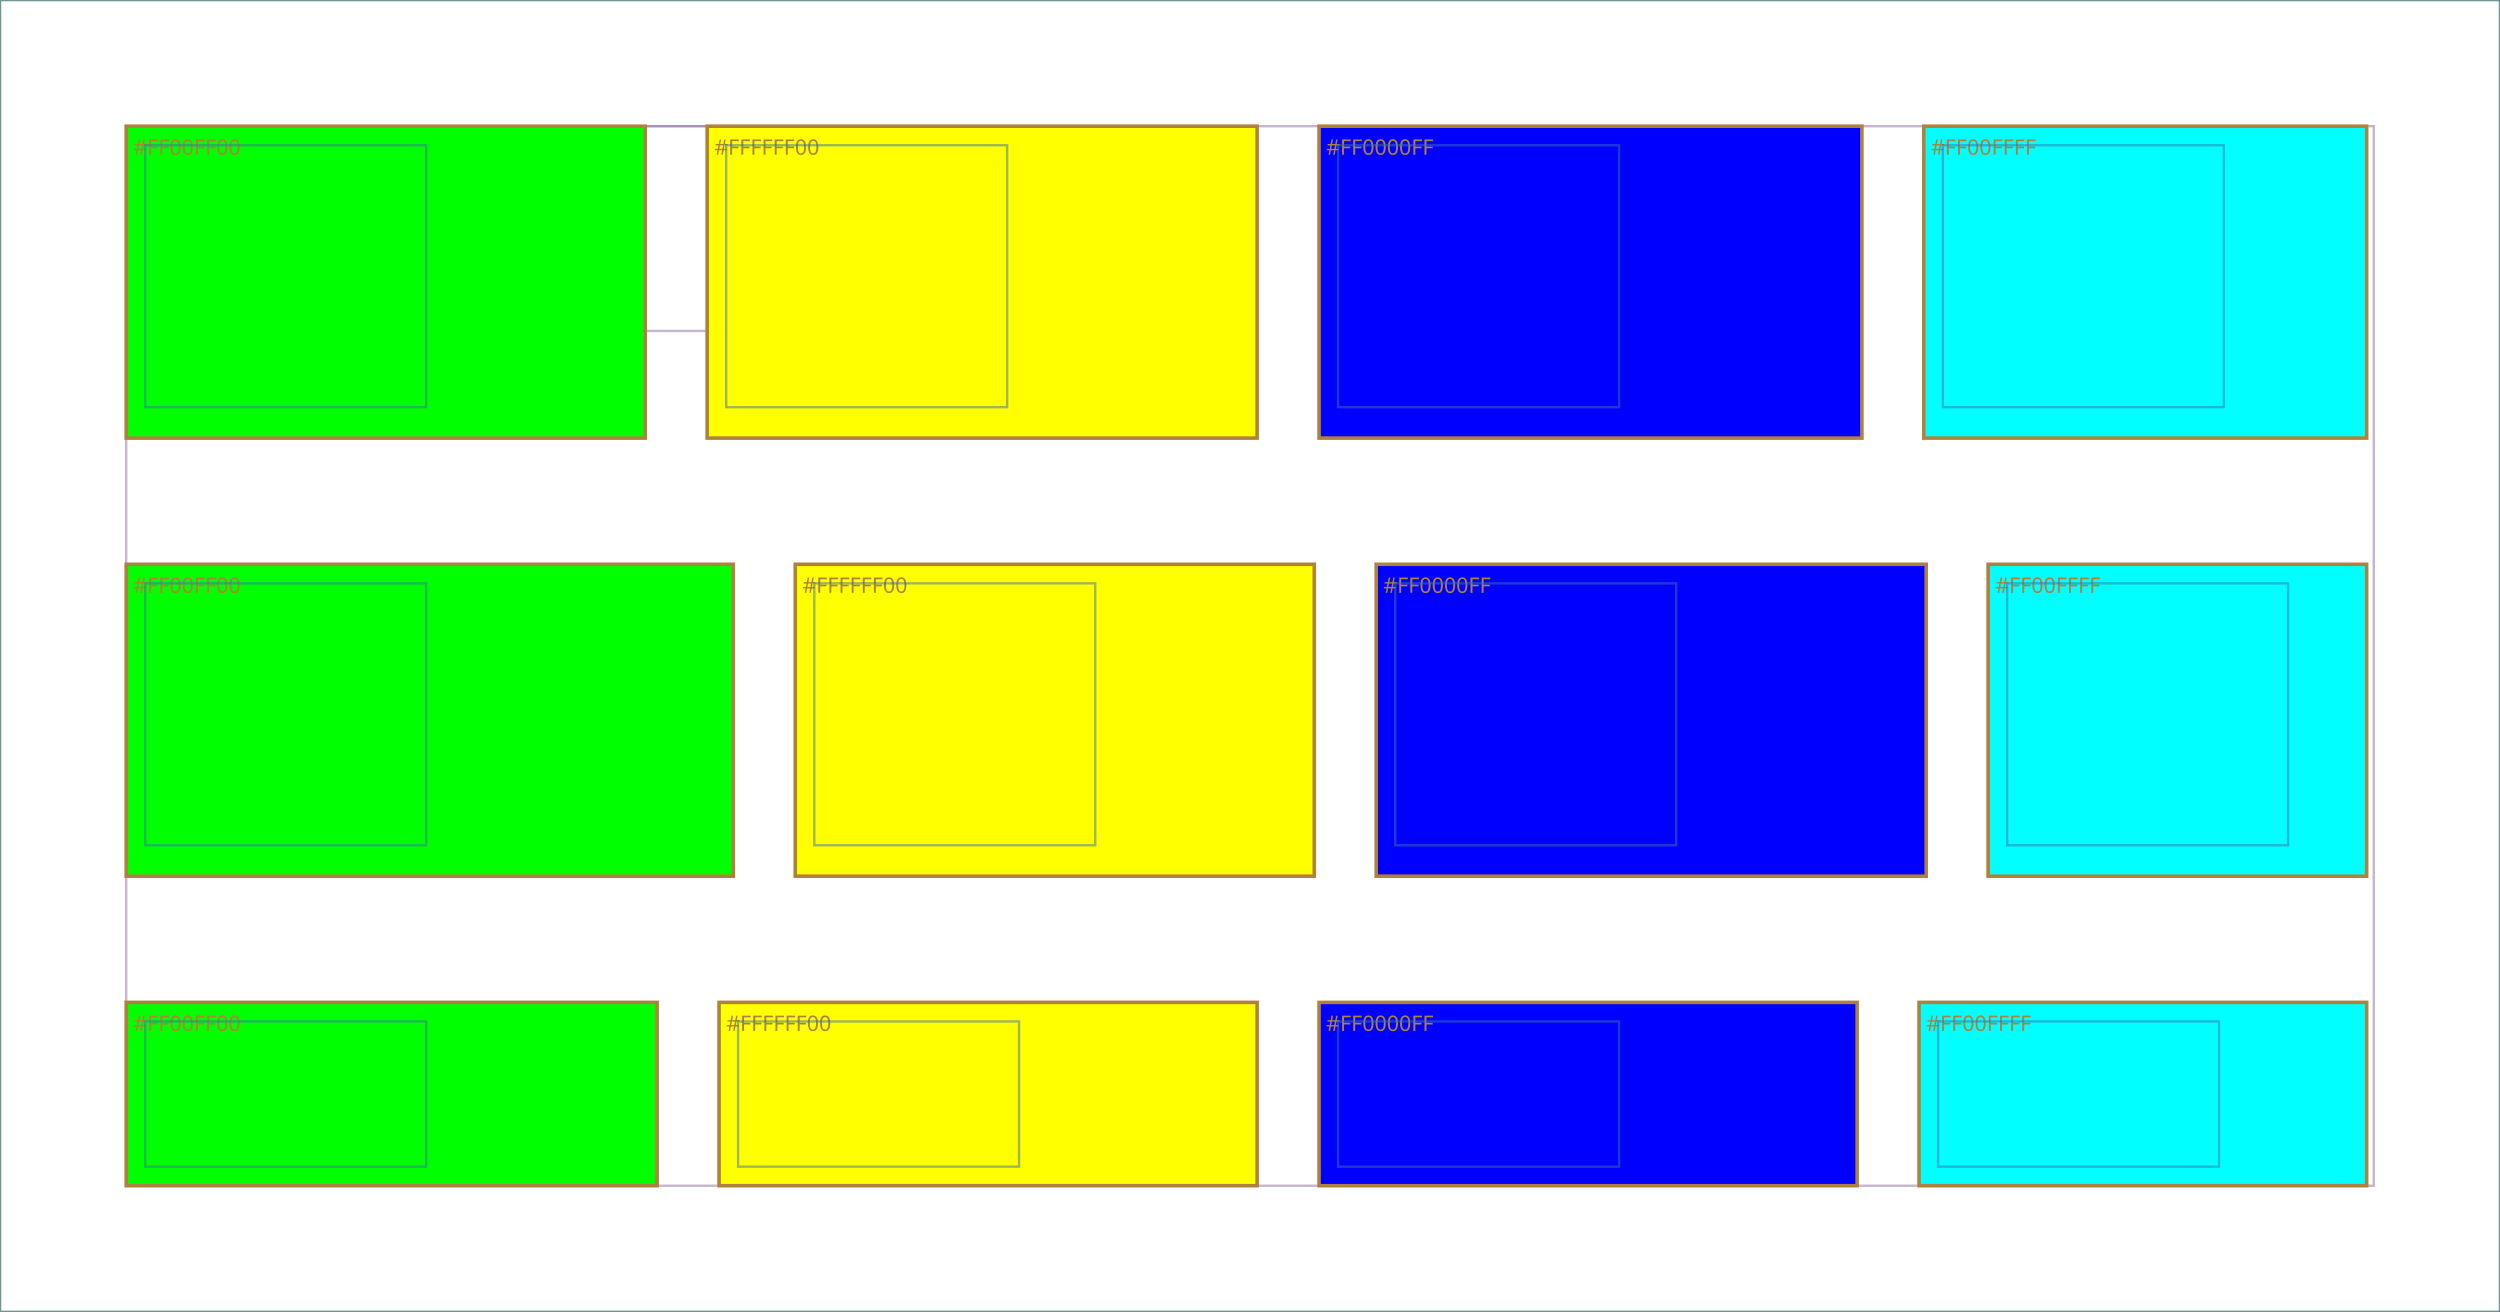
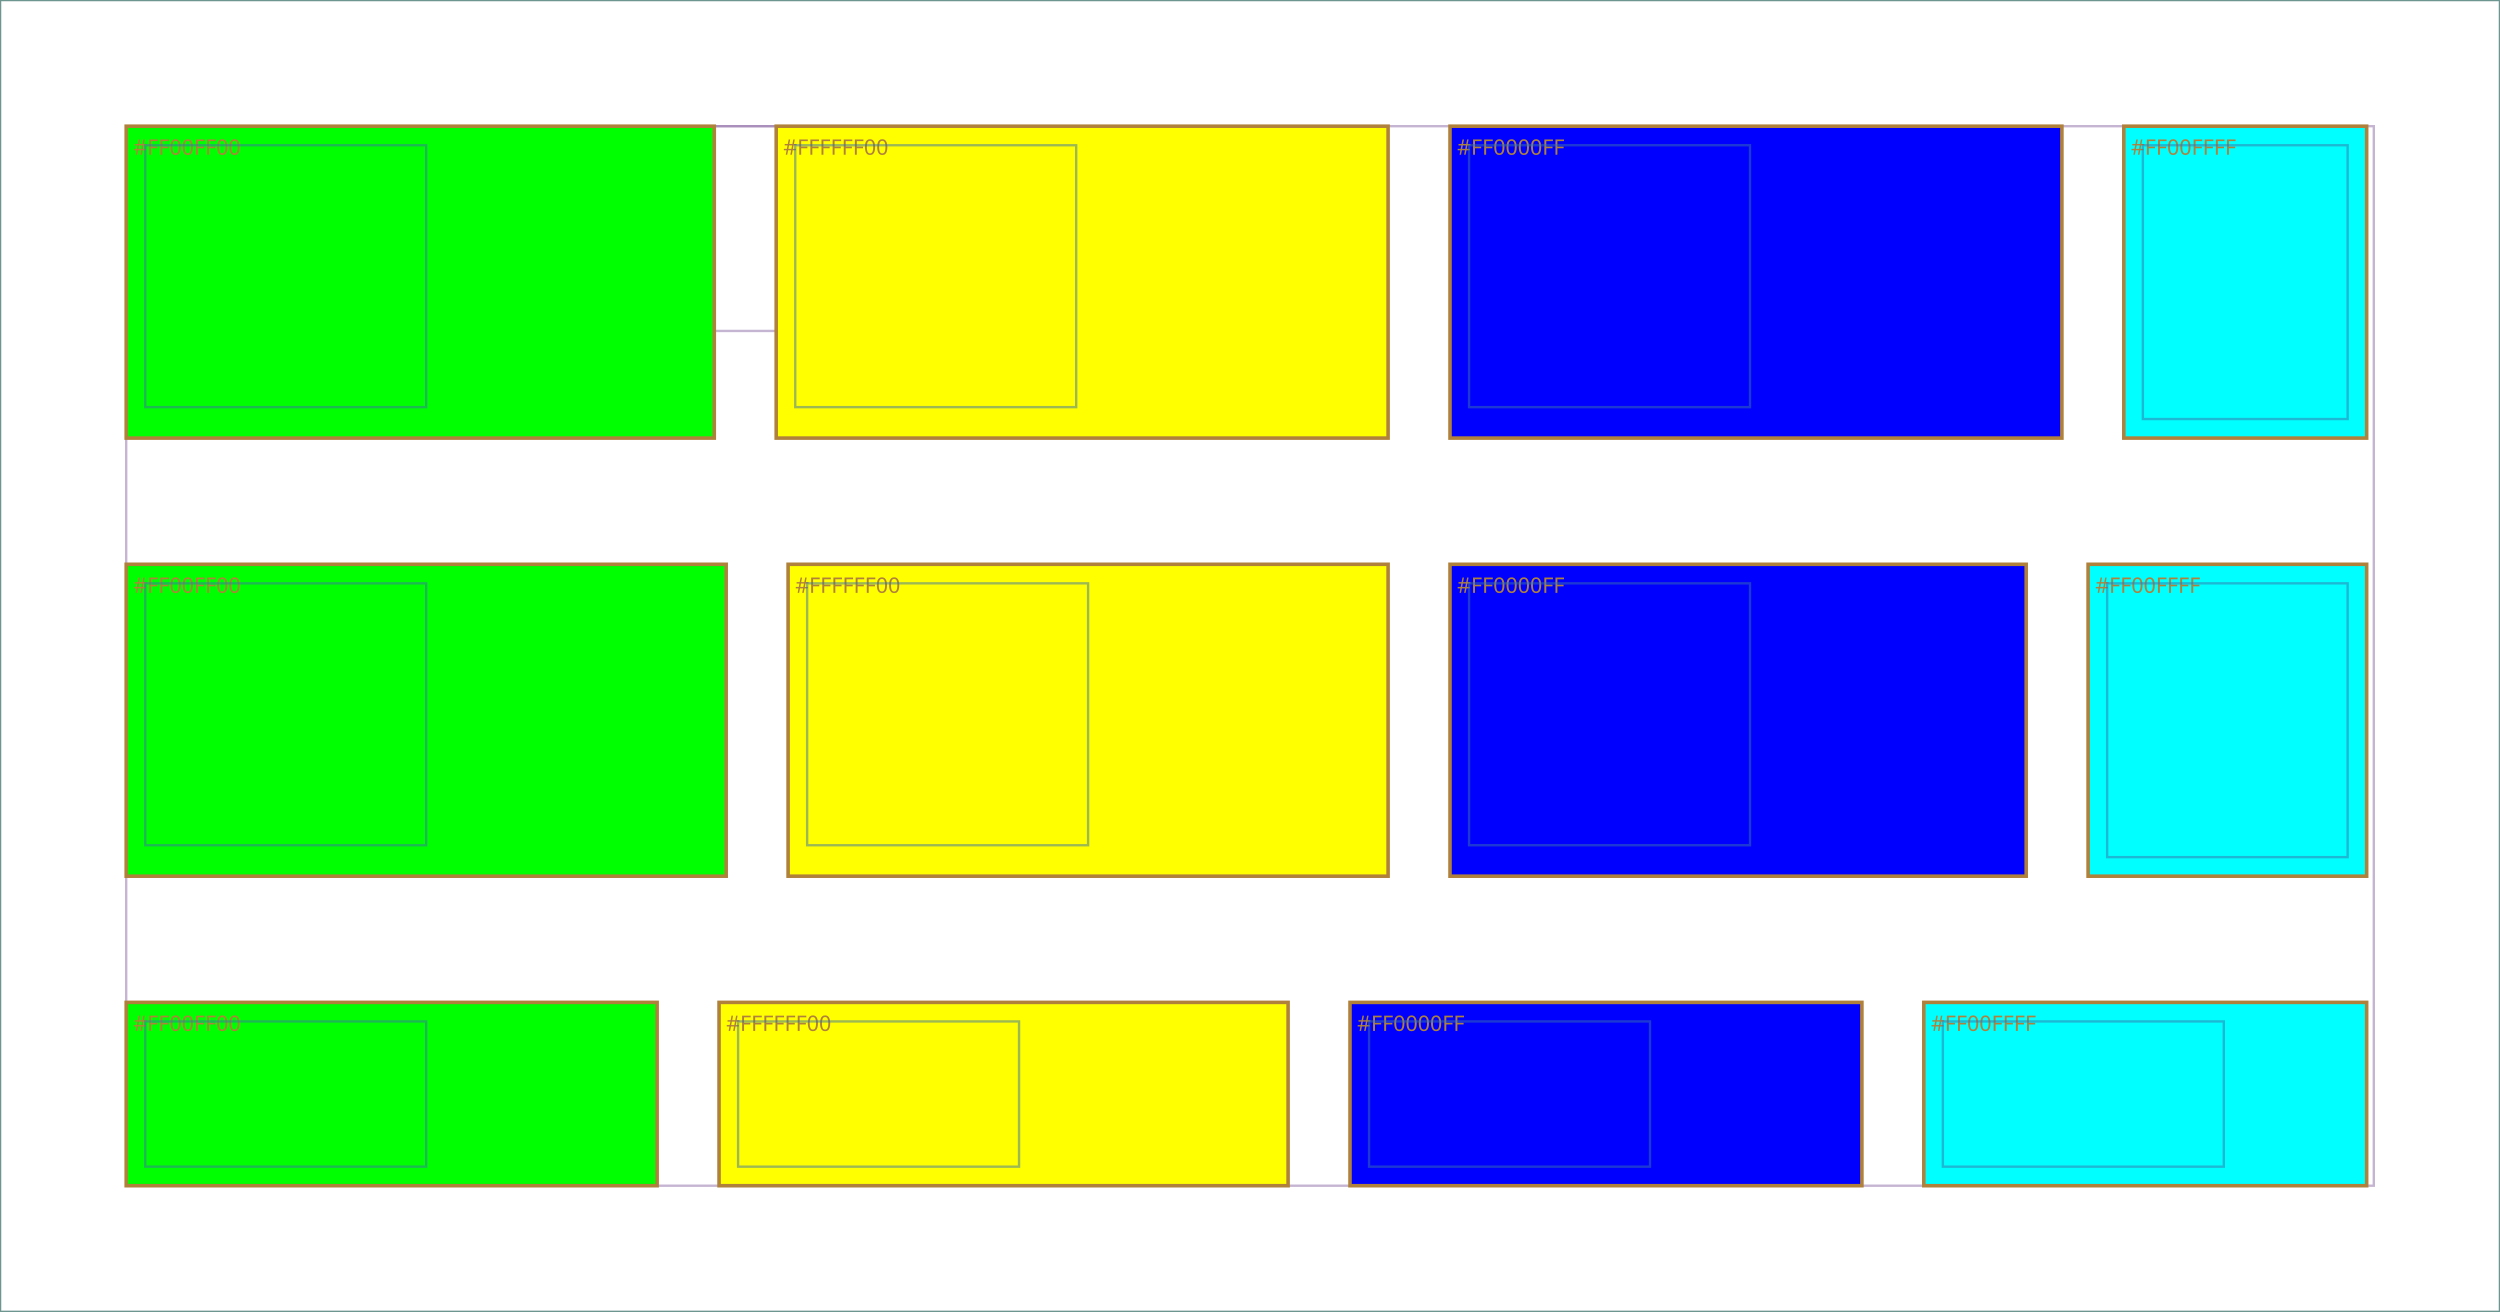
<svg xmlns="http://www.w3.org/2000/svg" viewBox="0 0 1050 551" width="1050" height="551" role="img" aria-label="ContextualFlowRow/ContextualFlowRow_ItemPosition layout wireframe">
  <rect width="1050" height="551" fill="#ffffff" />
  <g>
    <rect x="0" y="0" width="1050" height="551" fill="none" fill-opacity="0" stroke="#5B6470" stroke-width="1" stroke-opacity="0.5" />
  </g>
  <g>
    <rect x="0" y="0" width="1050" height="551" fill="none" fill-opacity="0" stroke="#2E7D6B" stroke-width="1" stroke-opacity="0.5" />
  </g>
  <g>
    <rect x="53" y="53" width="414" height="86" fill="none" fill-opacity="0" stroke="#8E6BA8" stroke-width="1" stroke-opacity="0.5" />
  </g>
  <g>
    <rect x="53" y="53" width="944" height="445" fill="none" fill-opacity="0" stroke="#8E6BA8" stroke-width="1" stroke-opacity="0.5" />
  </g>
  <g>
-     <rect x="53" y="53" width="218" height="131" fill="#00FF00" fill-opacity="1" stroke="#B0813B" stroke-width="1.5" stroke-opacity="1" />
+     <rect x="53" y="53" width="247" height="131" fill="#00FF00" fill-opacity="1" stroke="#B0813B" stroke-width="1.5" stroke-opacity="1" />
    <text x="56" y="65" font-family="system-ui, sans-serif" font-size="9" fill="#B0813B">#FF00FF00</text>
  </g>
  <g>
    <rect x="61" y="61" width="118" height="110" fill="none" fill-opacity="0" stroke="#3B72A8" stroke-width="1" stroke-opacity="0.5" />
  </g>
  <g>
-     <rect x="297" y="53" width="231" height="131" fill="#FFFF00" fill-opacity="1" stroke="#B0813B" stroke-width="1.5" stroke-opacity="1" />
-     <text x="300" y="65" font-family="system-ui, sans-serif" font-size="9" fill="#B0813B">#FFFFFF00</text>
+     <rect x="326" y="53" width="257" height="131" fill="#FFFF00" fill-opacity="1" stroke="#B0813B" stroke-width="1.5" stroke-opacity="1" />
+     <text x="329" y="65" font-family="system-ui, sans-serif" font-size="9" fill="#B0813B">#FFFFFF00</text>
  </g>
  <g>
-     <rect x="305" y="61" width="118" height="110" fill="none" fill-opacity="0" stroke="#3B72A8" stroke-width="1" stroke-opacity="0.5" />
+     <rect x="334" y="61" width="118" height="110" fill="none" fill-opacity="0" stroke="#3B72A8" stroke-width="1" stroke-opacity="0.5" />
  </g>
  <g>
-     <rect x="554" y="53" width="228" height="131" fill="#0000FF" fill-opacity="1" stroke="#B0813B" stroke-width="1.5" stroke-opacity="1" />
-     <text x="557" y="65" font-family="system-ui, sans-serif" font-size="9" fill="#B0813B">#FF0000FF</text>
+     <rect x="609" y="53" width="257" height="131" fill="#0000FF" fill-opacity="1" stroke="#B0813B" stroke-width="1.5" stroke-opacity="1" />
+     <text x="612" y="65" font-family="system-ui, sans-serif" font-size="9" fill="#B0813B">#FF0000FF</text>
  </g>
  <g>
-     <rect x="562" y="61" width="118" height="110" fill="none" fill-opacity="0" stroke="#3B72A8" stroke-width="1" stroke-opacity="0.5" />
+     <rect x="617" y="61" width="118" height="110" fill="none" fill-opacity="0" stroke="#3B72A8" stroke-width="1" stroke-opacity="0.5" />
  </g>
  <g>
-     <rect x="808" y="53" width="186" height="131" fill="#00FFFF" fill-opacity="1" stroke="#B0813B" stroke-width="1.5" stroke-opacity="1" />
-     <text x="811" y="65" font-family="system-ui, sans-serif" font-size="9" fill="#B0813B">#FF00FFFF</text>
+     <rect x="892" y="53" width="102" height="131" fill="#00FFFF" fill-opacity="1" stroke="#B0813B" stroke-width="1.5" stroke-opacity="1" />
+     <text x="895" y="65" font-family="system-ui, sans-serif" font-size="9" fill="#B0813B">#FF00FFFF</text>
  </g>
  <g>
-     <rect x="816" y="61" width="118" height="110" fill="none" fill-opacity="0" stroke="#3B72A8" stroke-width="1" stroke-opacity="0.5" />
+     <rect x="900" y="61" width="86" height="115" fill="none" fill-opacity="0" stroke="#3B72A8" stroke-width="1" stroke-opacity="0.5" />
  </g>
  <g>
-     <rect x="53" y="237" width="255" height="131" fill="#00FF00" fill-opacity="1" stroke="#B0813B" stroke-width="1.5" stroke-opacity="1" />
+     <rect x="53" y="237" width="252" height="131" fill="#00FF00" fill-opacity="1" stroke="#B0813B" stroke-width="1.5" stroke-opacity="1" />
    <text x="56" y="249" font-family="system-ui, sans-serif" font-size="9" fill="#B0813B">#FF00FF00</text>
  </g>
  <g>
    <rect x="61" y="245" width="118" height="110" fill="none" fill-opacity="0" stroke="#3B72A8" stroke-width="1" stroke-opacity="0.5" />
  </g>
  <g>
-     <rect x="334" y="237" width="218" height="131" fill="#FFFF00" fill-opacity="1" stroke="#B0813B" stroke-width="1.5" stroke-opacity="1" />
-     <text x="337" y="249" font-family="system-ui, sans-serif" font-size="9" fill="#B0813B">#FFFFFF00</text>
+     <rect x="331" y="237" width="252" height="131" fill="#FFFF00" fill-opacity="1" stroke="#B0813B" stroke-width="1.5" stroke-opacity="1" />
+     <text x="334" y="249" font-family="system-ui, sans-serif" font-size="9" fill="#B0813B">#FFFFFF00</text>
  </g>
  <g>
-     <rect x="342" y="245" width="118" height="110" fill="none" fill-opacity="0" stroke="#3B72A8" stroke-width="1" stroke-opacity="0.5" />
+     <rect x="339" y="245" width="118" height="110" fill="none" fill-opacity="0" stroke="#3B72A8" stroke-width="1" stroke-opacity="0.5" />
  </g>
  <g>
-     <rect x="578" y="237" width="231" height="131" fill="#0000FF" fill-opacity="1" stroke="#B0813B" stroke-width="1.5" stroke-opacity="1" />
-     <text x="581" y="249" font-family="system-ui, sans-serif" font-size="9" fill="#B0813B">#FF0000FF</text>
+     <rect x="609" y="237" width="242" height="131" fill="#0000FF" fill-opacity="1" stroke="#B0813B" stroke-width="1.5" stroke-opacity="1" />
+     <text x="612" y="249" font-family="system-ui, sans-serif" font-size="9" fill="#B0813B">#FF0000FF</text>
  </g>
  <g>
-     <rect x="586" y="245" width="118" height="110" fill="none" fill-opacity="0" stroke="#3B72A8" stroke-width="1" stroke-opacity="0.5" />
+     <rect x="617" y="245" width="118" height="110" fill="none" fill-opacity="0" stroke="#3B72A8" stroke-width="1" stroke-opacity="0.5" />
  </g>
  <g>
-     <rect x="835" y="237" width="159" height="131" fill="#00FFFF" fill-opacity="1" stroke="#B0813B" stroke-width="1.5" stroke-opacity="1" />
-     <text x="838" y="249" font-family="system-ui, sans-serif" font-size="9" fill="#B0813B">#FF00FFFF</text>
+     <rect x="877" y="237" width="117" height="131" fill="#00FFFF" fill-opacity="1" stroke="#B0813B" stroke-width="1.5" stroke-opacity="1" />
+     <text x="880" y="249" font-family="system-ui, sans-serif" font-size="9" fill="#B0813B">#FF00FFFF</text>
  </g>
  <g>
-     <rect x="843" y="245" width="118" height="110" fill="none" fill-opacity="0" stroke="#3B72A8" stroke-width="1" stroke-opacity="0.5" />
+     <rect x="885" y="245" width="101" height="115" fill="none" fill-opacity="0" stroke="#3B72A8" stroke-width="1" stroke-opacity="0.5" />
  </g>
  <g>
    <rect x="53" y="421" width="223" height="77" fill="#00FF00" fill-opacity="1" stroke="#B0813B" stroke-width="1.5" stroke-opacity="1" />
    <text x="56" y="433" font-family="system-ui, sans-serif" font-size="9" fill="#B0813B">#FF00FF00</text>
  </g>
  <g>
    <rect x="61" y="429" width="118" height="61" fill="none" fill-opacity="0" stroke="#3B72A8" stroke-width="1" stroke-opacity="0.5" />
  </g>
  <g>
-     <rect x="302" y="421" width="226" height="77" fill="#FFFF00" fill-opacity="1" stroke="#B0813B" stroke-width="1.5" stroke-opacity="1" />
+     <rect x="302" y="421" width="239" height="77" fill="#FFFF00" fill-opacity="1" stroke="#B0813B" stroke-width="1.5" stroke-opacity="1" />
    <text x="305" y="433" font-family="system-ui, sans-serif" font-size="9" fill="#B0813B">#FFFFFF00</text>
  </g>
  <g>
    <rect x="310" y="429" width="118" height="61" fill="none" fill-opacity="0" stroke="#3B72A8" stroke-width="1" stroke-opacity="0.5" />
  </g>
  <g>
-     <rect x="554" y="421" width="226" height="77" fill="#0000FF" fill-opacity="1" stroke="#B0813B" stroke-width="1.5" stroke-opacity="1" />
-     <text x="557" y="433" font-family="system-ui, sans-serif" font-size="9" fill="#B0813B">#FF0000FF</text>
+     <rect x="567" y="421" width="215" height="77" fill="#0000FF" fill-opacity="1" stroke="#B0813B" stroke-width="1.5" stroke-opacity="1" />
+     <text x="570" y="433" font-family="system-ui, sans-serif" font-size="9" fill="#B0813B">#FF0000FF</text>
  </g>
  <g>
-     <rect x="562" y="429" width="118" height="61" fill="none" fill-opacity="0" stroke="#3B72A8" stroke-width="1" stroke-opacity="0.5" />
+     <rect x="575" y="429" width="118" height="61" fill="none" fill-opacity="0" stroke="#3B72A8" stroke-width="1" stroke-opacity="0.5" />
  </g>
  <g>
-     <rect x="806" y="421" width="188" height="77" fill="#00FFFF" fill-opacity="1" stroke="#B0813B" stroke-width="1.5" stroke-opacity="1" />
-     <text x="809" y="433" font-family="system-ui, sans-serif" font-size="9" fill="#B0813B">#FF00FFFF</text>
+     <rect x="808" y="421" width="186" height="77" fill="#00FFFF" fill-opacity="1" stroke="#B0813B" stroke-width="1.5" stroke-opacity="1" />
+     <text x="811" y="433" font-family="system-ui, sans-serif" font-size="9" fill="#B0813B">#FF00FFFF</text>
  </g>
  <g>
-     <rect x="814" y="429" width="118" height="61" fill="none" fill-opacity="0" stroke="#3B72A8" stroke-width="1" stroke-opacity="0.5" />
+     <rect x="816" y="429" width="118" height="61" fill="none" fill-opacity="0" stroke="#3B72A8" stroke-width="1" stroke-opacity="0.5" />
  </g>
</svg>
